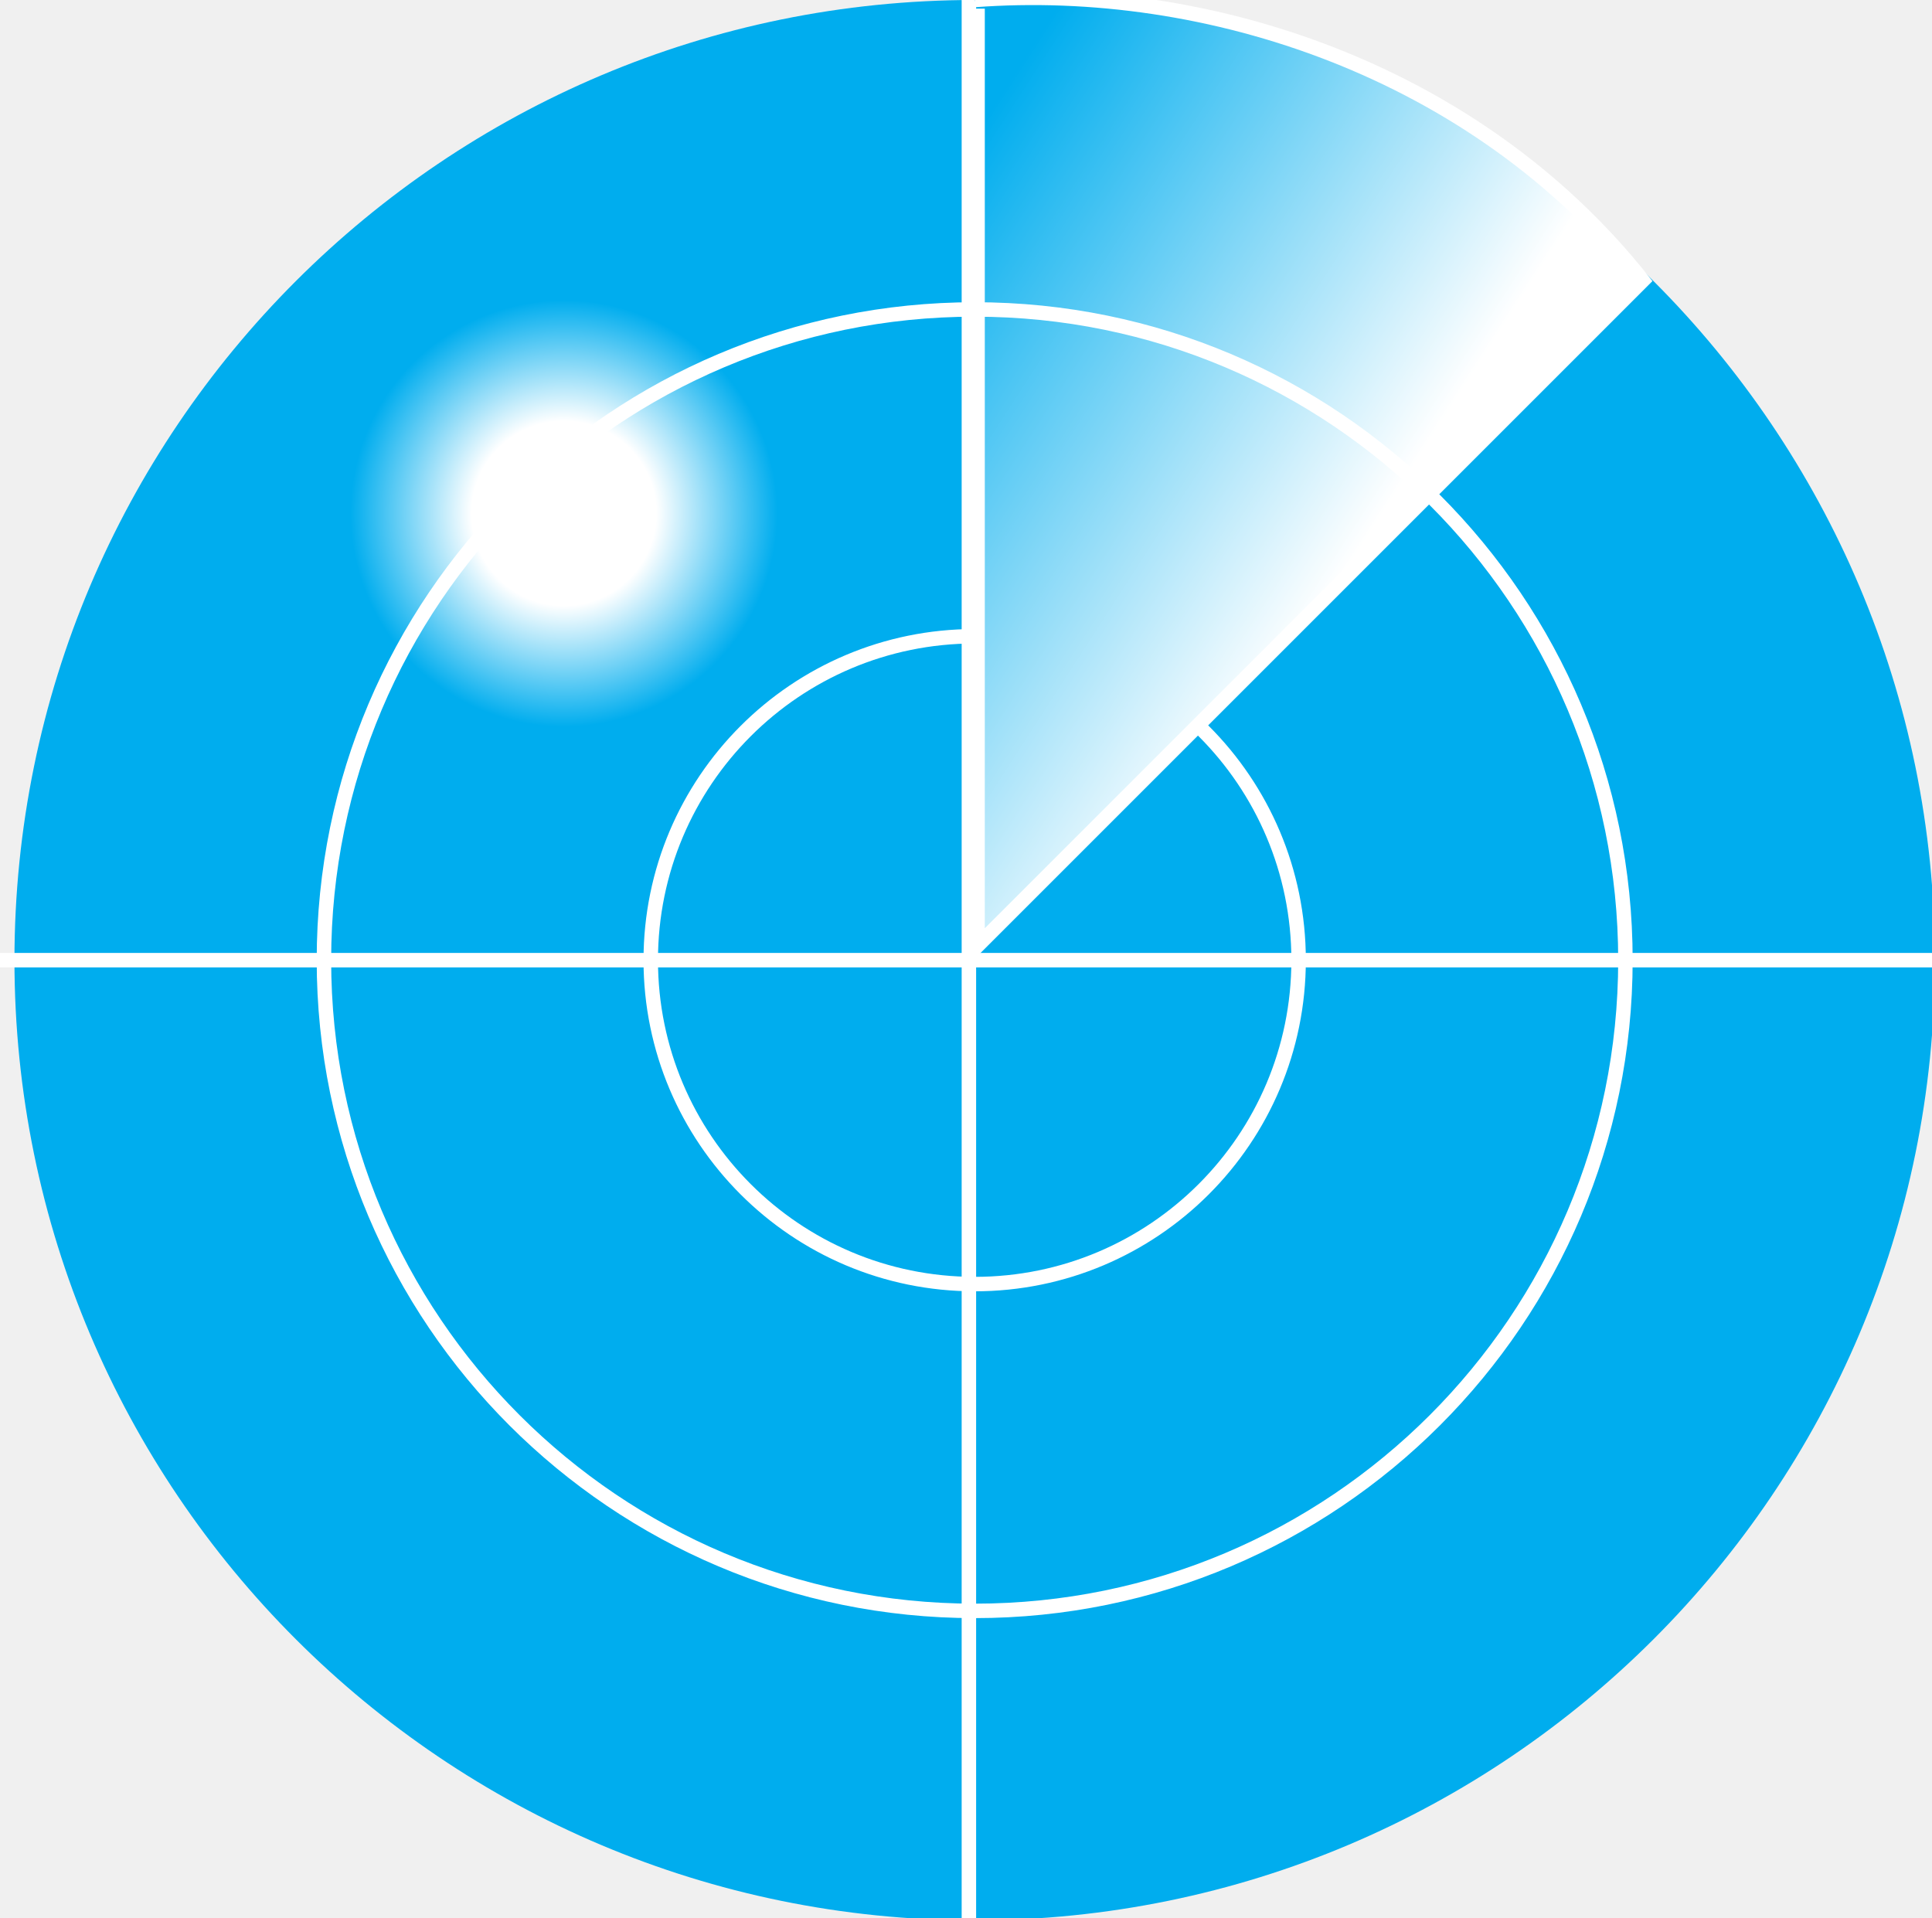
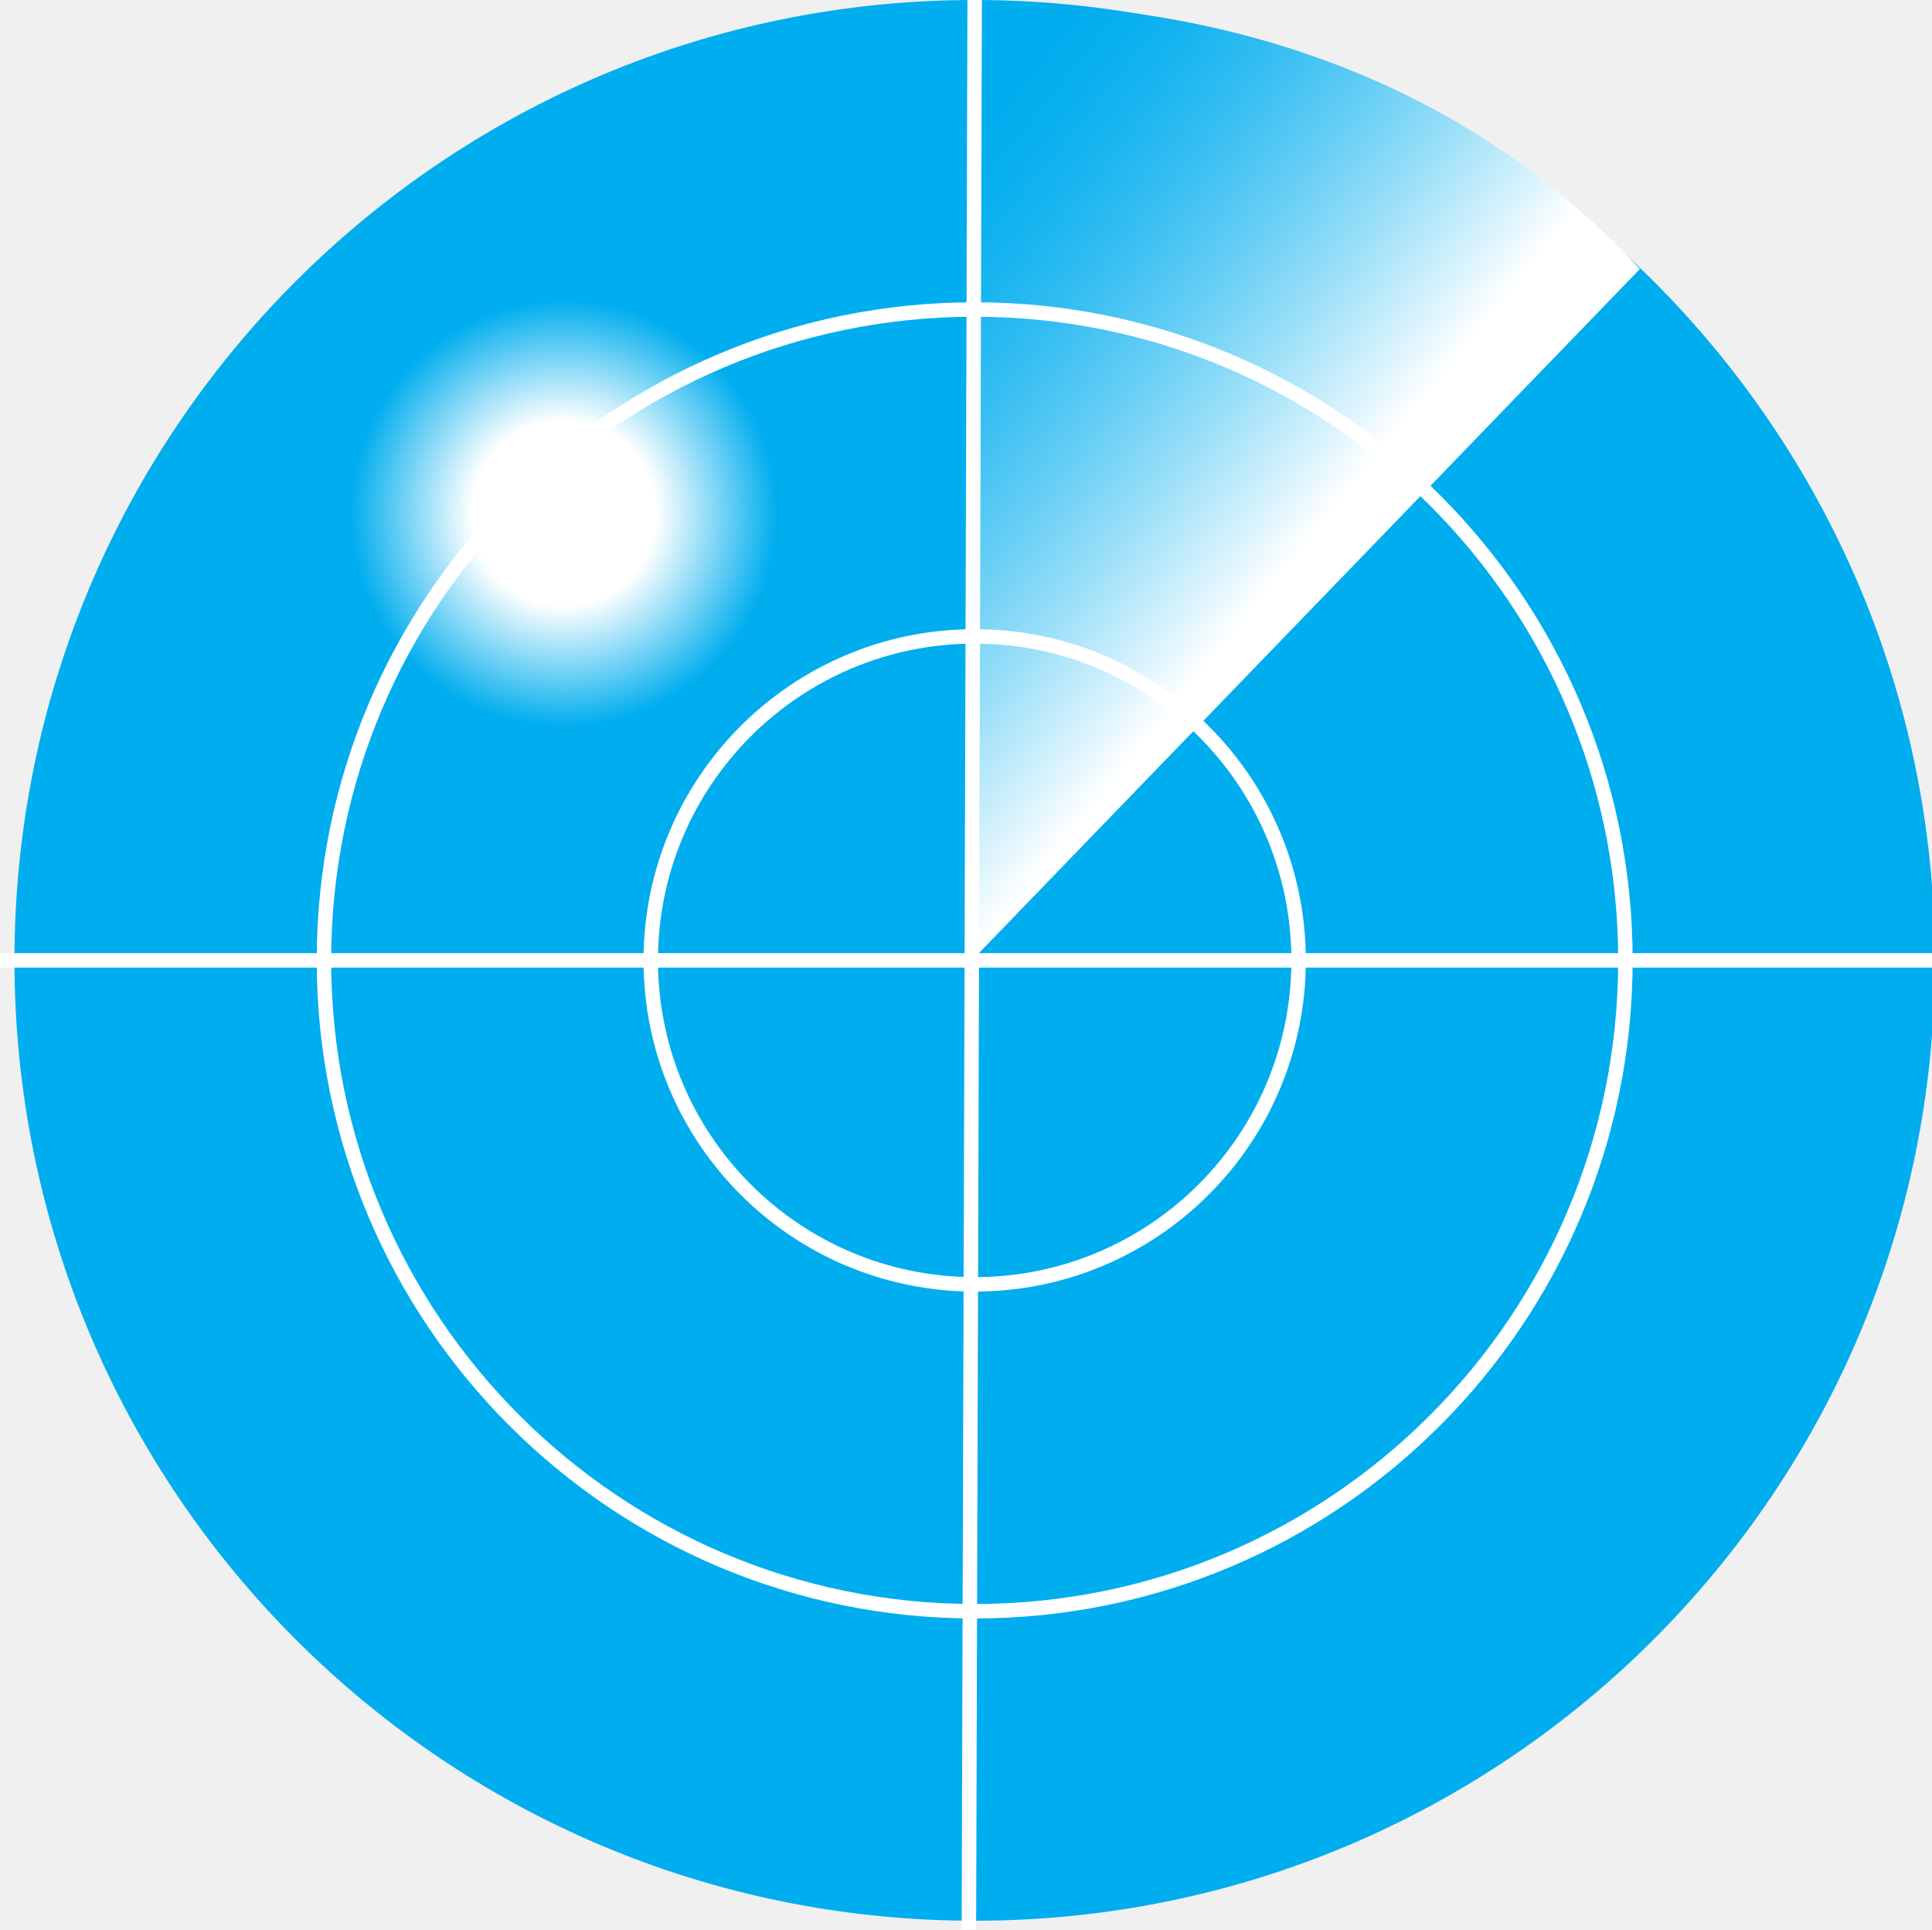
- <svg xmlns="http://www.w3.org/2000/svg" version="1.1" id="Layer_1" x="0px" y="0px" viewBox="0 0 66.8 66.3" enable-background="new 0 0 66.8 66.3" xml:space="preserve">
+ <svg xmlns="http://www.w3.org/2000/svg" version="1.1" id="Layer_1" x="0px" y="0px" viewBox="0 0 66.8 66.7" enable-background="new 0 0 66.8 66.7" xml:space="preserve">
  <circle fill="#00ADEE" cx="33.7" cy="33.2" r="33.2" />
-   <radialGradient id="SVGID_1_" cx="19.498" cy="17.75" r="7.381" gradientUnits="userSpaceOnUse">
+   <linearGradient id="SVGID_1_" gradientUnits="userSpaceOnUse" x1="44.202" y1="20.209" x2="29.643" y2="8.419">
+     <stop offset="9.341501e-03" style="stop-color:#FFFFFF" />
+     <stop offset="9.762049e-02" style="stop-color:#DCF4FD" />
+     <stop offset="0.28" style="stop-color:#9ADFF8" />
+     <stop offset="0.453" style="stop-color:#63CDF5" />
+     <stop offset="0.612" style="stop-color:#38BFF2" />
+     <stop offset="0.755" style="stop-color:#19B5F0" />
+     <stop offset="0.876" style="stop-color:#07AFEE" />
+     <stop offset="0.961" style="stop-color:#00ADEE" />
+   </linearGradient>
+   <path fill="url(#SVGID_1_)" d="M33.5,0.1C41.7,0,50.3,2.4,56.7,9.3L33.7,33.1l0-32.7" />
+   <radialGradient id="SVGID_2_" cx="19.498" cy="17.75" r="7.381" gradientUnits="userSpaceOnUse">
    <stop offset="0.432" style="stop-color:#FFFFFF" />
    <stop offset="1" style="stop-color:#00ADEE" />
  </radialGradient>
-   <circle fill="url(#SVGID_1_)" cx="19.5" cy="17.8" r="7.4" />
+   <circle fill="url(#SVGID_2_)" cx="19.5" cy="17.8" r="7.4" />
  <circle fill="none" stroke="#FFFFFF" stroke-width="0.5" stroke-miterlimit="10" cx="33.7" cy="33.2" r="11.2" />
-   <line fill="none" stroke="#FFFFFF" stroke-width="0.5" stroke-miterlimit="10" x1="33.5" y1="-0.3" x2="33.5" y2="66.7" />
+   <line fill="none" stroke="#FFFFFF" stroke-width="0.5" stroke-miterlimit="10" x1="33.7" y1="0" x2="33.5" y2="66.7" />
  <line fill="none" stroke="#FFFFFF" stroke-width="0.5" stroke-miterlimit="10" x1="67" y1="33.2" x2="0" y2="33.2" />
-   <linearGradient id="SVGID_2_" gradientUnits="userSpaceOnUse" x1="46.017" y1="20.858" x2="29.773" y2="10.367">
-     <stop offset="9.341501e-03" style="stop-color:#FFFFFF" />
-     <stop offset="0.989" style="stop-color:#00ADEE" />
-   </linearGradient>
-   <path fill="url(#SVGID_2_)" stroke="#FFFFFF" stroke-width="0.5" stroke-miterlimit="10" d="M33.7,0C41.7-0.6,51,2.4,56.8,9.7  l-23,23V0.3" />
  <circle fill="none" stroke="#FFFFFF" stroke-width="0.5" stroke-miterlimit="10" cx="33.7" cy="33.2" r="22.5" />
</svg>
